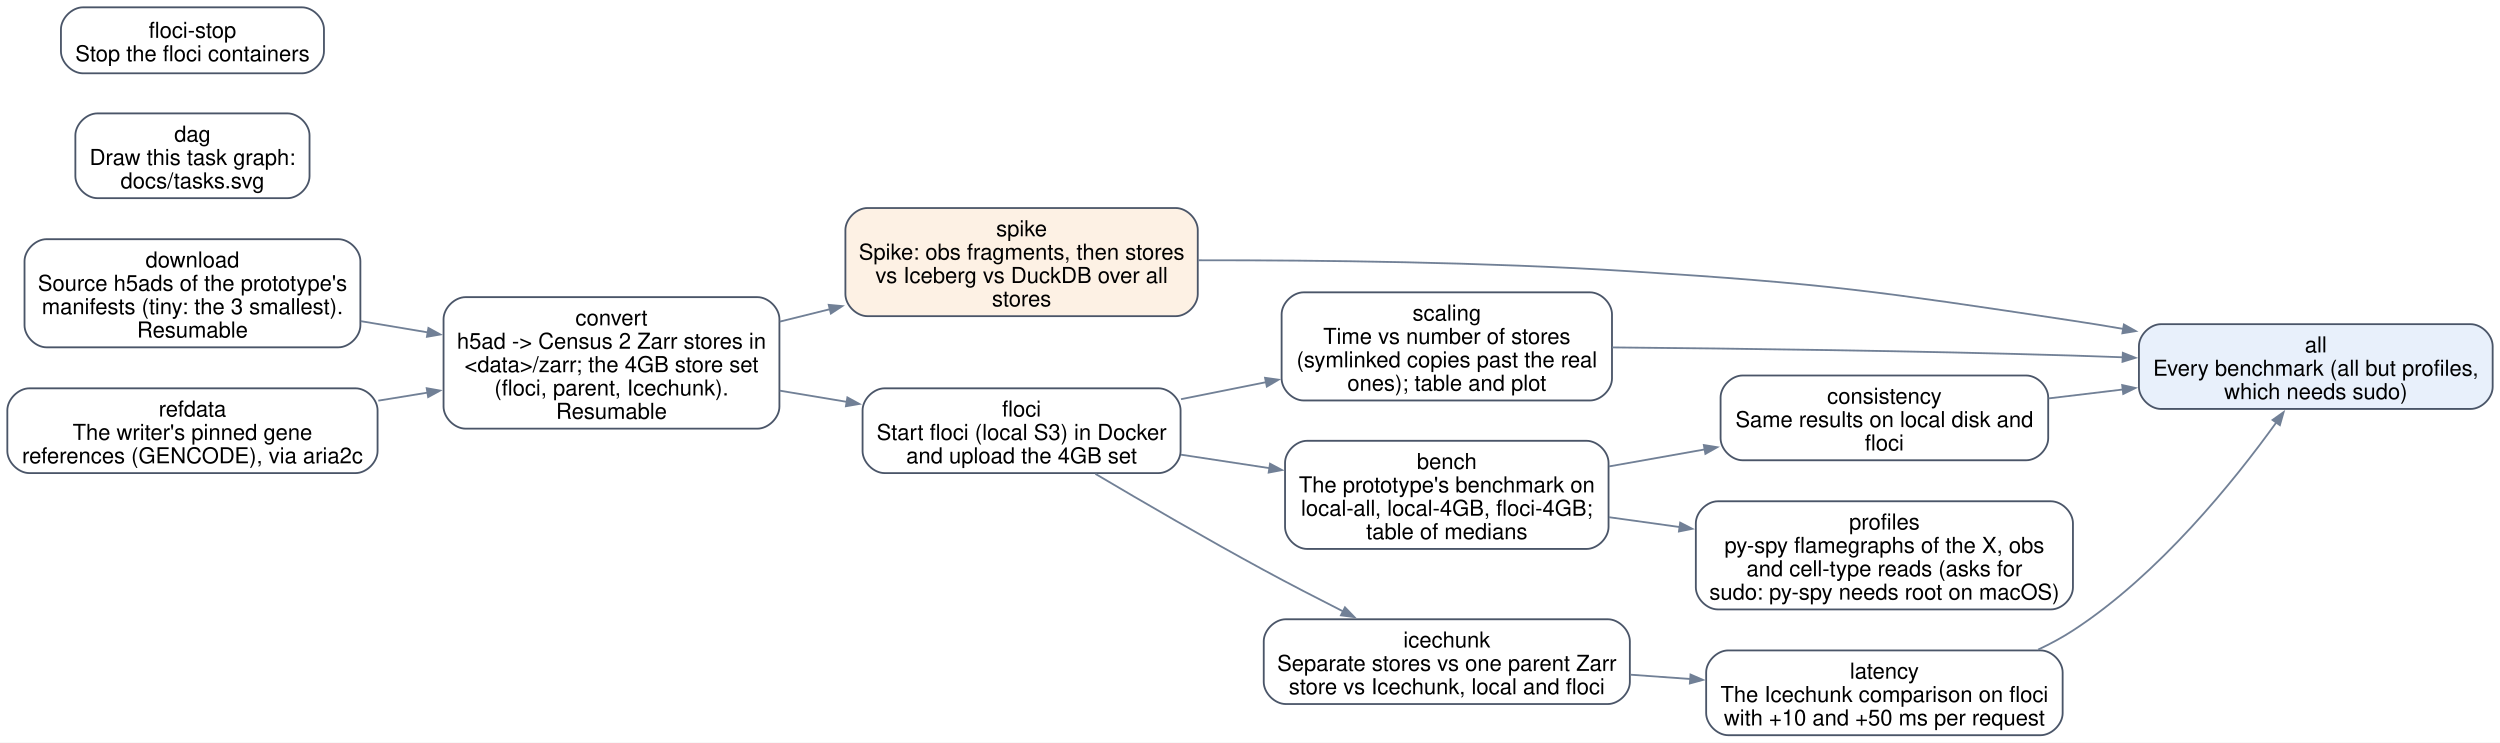
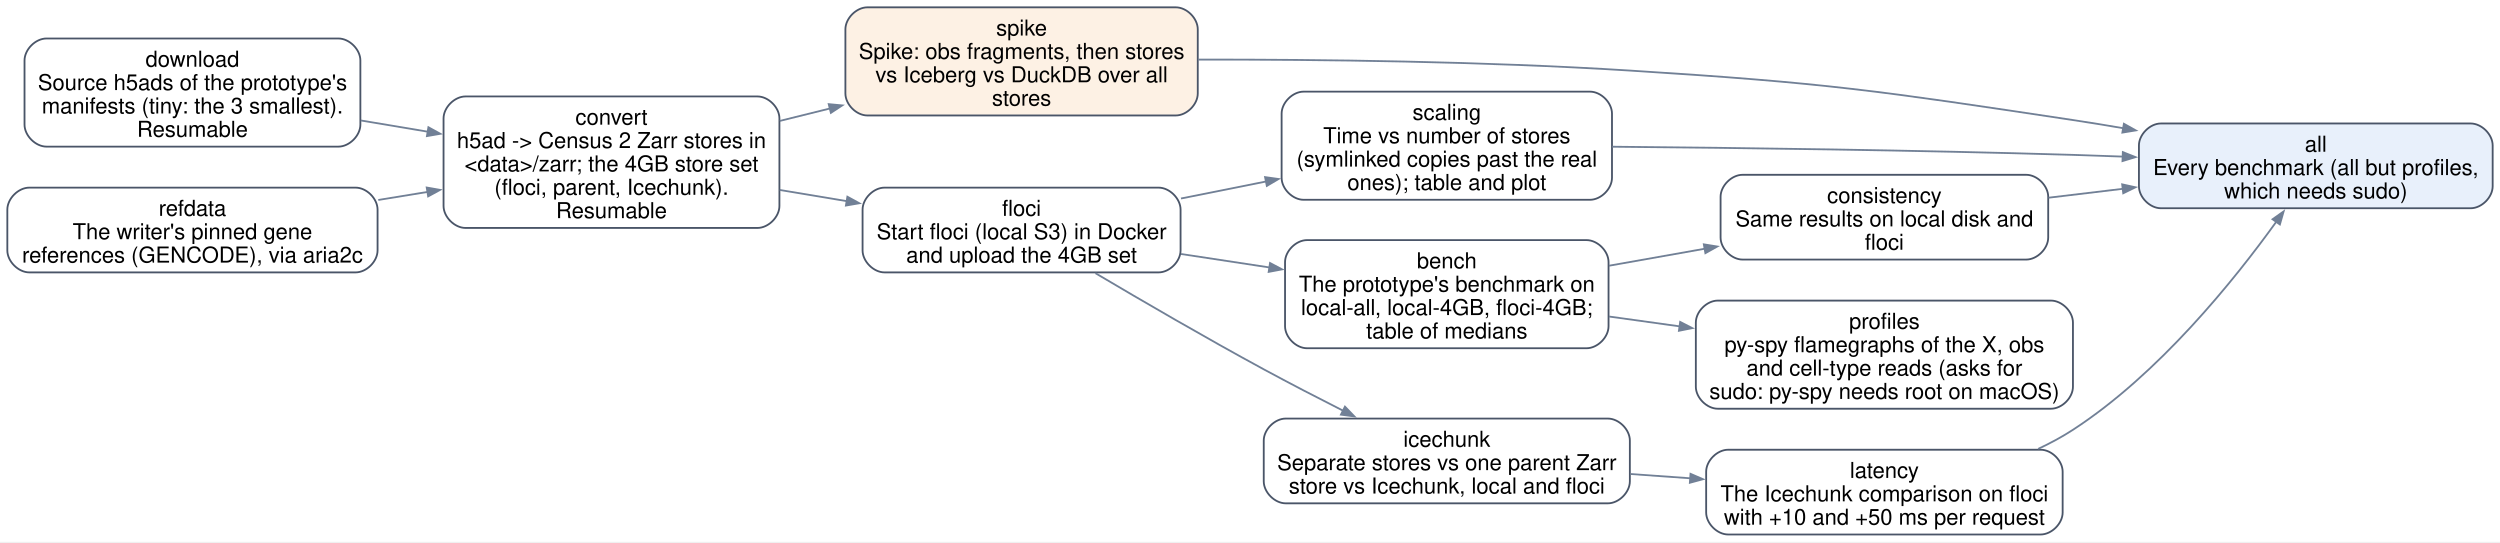
- <svg xmlns="http://www.w3.org/2000/svg" width="1364pt" height="405pt" viewBox="0.00 0.00 1364.00 405.00">
-   <g id="graph0" class="graph" transform="scale(1 1) rotate(0) translate(4 401.12)">
-     <polygon fill="#ffffff" stroke="none" points="-4,4 -4,-401.12 1360,-401.12 1360,4 -4,4" />
+ <svg xmlns="http://www.w3.org/2000/svg" width="1364pt" height="296pt" viewBox="0.00 0.00 1364.00 296.00">
+   <g id="graph0" class="graph" transform="scale(1 1) rotate(0) translate(4 291.62)">
+     <polygon fill="#ffffff" stroke="none" points="-4,4 -4,-291.62 1360,-291.62 1360,4 -4,4" />
    <g id="node1" class="node">
      <path fill="#e8f0fb" stroke="#4a5568" d="M1344,-224.25C1344,-224.25 1175,-224.25 1175,-224.25 1169,-224.25 1163,-218.25 1163,-212.25 1163,-212.25 1163,-190 1163,-190 1163,-184 1169,-178 1175,-178 1175,-178 1344,-178 1344,-178 1350,-178 1356,-184 1356,-190 1356,-190 1356,-212.25 1356,-212.25 1356,-218.25 1350,-224.25 1344,-224.25" />
      <text xml:space="preserve" text-anchor="middle" x="1259.5" y="-208.85" font-family="Helvetica,sans-Serif" font-size="12.00">all</text>
      <text xml:space="preserve" text-anchor="middle" x="1259.5" y="-196.1" font-family="Helvetica,sans-Serif" font-size="12.00">Every benchmark (all but profiles,</text>
      <text xml:space="preserve" text-anchor="middle" x="1259.5" y="-183.35" font-family="Helvetica,sans-Serif" font-size="12.00">which needs sudo)</text>
    </g>
    <g id="node2" class="node">
      <path fill="#ffffff" stroke="#4a5568" d="M1101.5,-196.25C1101.5,-196.25 946.75,-196.25 946.75,-196.25 940.75,-196.25 934.75,-190.25 934.75,-184.25 934.75,-184.25 934.75,-162 934.75,-162 934.75,-156 940.75,-150 946.75,-150 946.75,-150 1101.5,-150 1101.5,-150 1107.5,-150 1113.5,-156 1113.5,-162 1113.5,-162 1113.5,-184.25 1113.5,-184.25 1113.5,-190.25 1107.5,-196.25 1101.5,-196.25" />
      <text xml:space="preserve" text-anchor="middle" x="1024.12" y="-180.85" font-family="Helvetica,sans-Serif" font-size="12.00">consistency</text>
      <text xml:space="preserve" text-anchor="middle" x="1024.12" y="-168.1" font-family="Helvetica,sans-Serif" font-size="12.00">Same results on local disk and</text>
      <text xml:space="preserve" text-anchor="middle" x="1024.12" y="-155.35" font-family="Helvetica,sans-Serif" font-size="12.00">floci</text>
    </g>
    <g id="edge1" class="edge">
      <path fill="none" stroke="#718096" d="M1113.69,-183.75C1126.93,-185.34 1140.68,-186.99 1154.21,-188.61" />
      <polygon fill="#718096" stroke="#718096" points="1153.86,-191.04 1161.1,-189.44 1154.44,-186.17 1153.86,-191.04" />
    </g>
    <g id="node3" class="node">
      <path fill="#ffffff" stroke="#4a5568" d="M863.5,-241.62C863.5,-241.62 707.25,-241.62 707.25,-241.62 701.25,-241.62 695.25,-235.62 695.25,-229.62 695.25,-229.62 695.25,-194.62 695.25,-194.62 695.25,-188.62 701.25,-182.62 707.25,-182.62 707.25,-182.62 863.5,-182.62 863.5,-182.62 869.5,-182.62 875.5,-188.62 875.5,-194.62 875.5,-194.62 875.5,-229.62 875.5,-229.62 875.5,-235.62 869.5,-241.62 863.5,-241.62" />
      <text xml:space="preserve" text-anchor="middle" x="785.38" y="-226.22" font-family="Helvetica,sans-Serif" font-size="12.00">scaling</text>
      <text xml:space="preserve" text-anchor="middle" x="785.38" y="-213.47" font-family="Helvetica,sans-Serif" font-size="12.00">Time vs number of stores</text>
      <text xml:space="preserve" text-anchor="middle" x="785.38" y="-200.72" font-family="Helvetica,sans-Serif" font-size="12.00">(symlinked copies past the real</text>
      <text xml:space="preserve" text-anchor="middle" x="785.38" y="-187.97" font-family="Helvetica,sans-Serif" font-size="12.00">ones); table and plot</text>
    </g>
    <g id="edge2" class="edge">
      <path fill="none" stroke="#718096" d="M875.68,-211.57C944.4,-210.96 1041.73,-209.7 1127,-207.12 1135.83,-206.86 1145,-206.54 1154.19,-206.18" />
      <polygon fill="#718096" stroke="#718096" points="1154.22,-208.63 1161.12,-205.9 1154.03,-203.73 1154.22,-208.63" />
    </g>
    <g id="node4" class="node">
      <path fill="#ffffff" stroke="#4a5568" d="M1109.38,-46.25C1109.38,-46.25 938.88,-46.25 938.88,-46.25 932.88,-46.25 926.88,-40.25 926.88,-34.25 926.88,-34.25 926.88,-12 926.88,-12 926.88,-6 932.88,0 938.88,0 938.88,0 1109.38,0 1109.38,0 1115.38,0 1121.38,-6 1121.38,-12 1121.38,-12 1121.38,-34.25 1121.38,-34.25 1121.38,-40.25 1115.38,-46.25 1109.38,-46.25" />
      <text xml:space="preserve" text-anchor="middle" x="1024.12" y="-30.85" font-family="Helvetica,sans-Serif" font-size="12.00">latency</text>
      <text xml:space="preserve" text-anchor="middle" x="1024.12" y="-18.1" font-family="Helvetica,sans-Serif" font-size="12.00">The Icechunk comparison on floci</text>
      <text xml:space="preserve" text-anchor="middle" x="1024.12" y="-5.35" font-family="Helvetica,sans-Serif" font-size="12.00">with +10 and +50 ms per request</text>
    </g>
    <g id="edge3" class="edge">
      <path fill="none" stroke="#718096" d="M1108.01,-46.7C1114.64,-49.8 1121.06,-53.26 1127,-57.12 1173.77,-87.53 1214.81,-138.45 1238.13,-170.89" />
      <polygon fill="#718096" stroke="#718096" points="1235.9,-171.99 1241.95,-176.28 1239.9,-169.15 1235.9,-171.99" />
    </g>
    <g id="node5" class="node">
      <path fill="#fdf1e4" stroke="#4a5568" d="M637.5,-287.62C637.5,-287.62 469.25,-287.62 469.25,-287.62 463.25,-287.62 457.25,-281.62 457.25,-275.62 457.25,-275.62 457.25,-240.62 457.25,-240.62 457.25,-234.62 463.25,-228.62 469.25,-228.62 469.25,-228.62 637.5,-228.62 637.5,-228.62 643.5,-228.62 649.5,-234.62 649.5,-240.62 649.5,-240.62 649.5,-275.62 649.5,-275.62 649.5,-281.62 643.5,-287.62 637.5,-287.62" />
      <text xml:space="preserve" text-anchor="middle" x="553.38" y="-272.23" font-family="Helvetica,sans-Serif" font-size="12.00">spike</text>
      <text xml:space="preserve" text-anchor="middle" x="553.38" y="-259.48" font-family="Helvetica,sans-Serif" font-size="12.00">Spike: obs fragments, then stores</text>
      <text xml:space="preserve" text-anchor="middle" x="553.38" y="-246.72" font-family="Helvetica,sans-Serif" font-size="12.00">vs Iceberg vs DuckDB over all</text>
      <text xml:space="preserve" text-anchor="middle" x="553.38" y="-233.97" font-family="Helvetica,sans-Serif" font-size="12.00">stores</text>
    </g>
    <g id="edge4" class="edge">
      <path fill="none" stroke="#718096" d="M649.67,-259.11C715.83,-259.2 805.98,-258.14 885.25,-253.12 993.15,-246.3 1020.09,-242.23 1127,-226.12 1135.98,-224.77 1145.27,-223.25 1154.59,-221.64" />
      <polygon fill="#718096" stroke="#718096" points="1154.8,-224.09 1161.28,-220.47 1153.96,-219.27 1154.8,-224.09" />
    </g>
    <g id="node6" class="node">
      <path fill="#ffffff" stroke="#4a5568" d="M861.62,-160.62C861.62,-160.62 709.12,-160.62 709.12,-160.62 703.12,-160.62 697.12,-154.62 697.12,-148.62 697.12,-148.62 697.12,-113.62 697.12,-113.62 697.12,-107.62 703.12,-101.62 709.12,-101.62 709.12,-101.62 861.62,-101.62 861.62,-101.62 867.62,-101.62 873.62,-107.62 873.62,-113.62 873.62,-113.62 873.62,-148.62 873.62,-148.62 873.62,-154.62 867.62,-160.62 861.62,-160.62" />
      <text xml:space="preserve" text-anchor="middle" x="785.38" y="-145.22" font-family="Helvetica,sans-Serif" font-size="12.00">bench</text>
      <text xml:space="preserve" text-anchor="middle" x="785.38" y="-132.47" font-family="Helvetica,sans-Serif" font-size="12.00">The prototype's benchmark on</text>
      <text xml:space="preserve" text-anchor="middle" x="785.38" y="-119.72" font-family="Helvetica,sans-Serif" font-size="12.00">local-all, local-4GB, floci-4GB;</text>
      <text xml:space="preserve" text-anchor="middle" x="785.38" y="-106.97" font-family="Helvetica,sans-Serif" font-size="12.00">table of medians</text>
    </g>
    <g id="edge6" class="edge">
      <path fill="none" stroke="#718096" d="M873.86,-146.64C890.99,-149.68 909.06,-152.89 926.47,-155.98" />
      <polygon fill="#718096" stroke="#718096" points="925.61,-158.31 932.93,-157.12 926.46,-153.49 925.61,-158.31" />
    </g>
-     <g id="node14" class="node">
+     <g id="node12" class="node">
      <path fill="#ffffff" stroke="#4a5568" d="M1115,-127.62C1115,-127.62 933.25,-127.62 933.25,-127.62 927.25,-127.62 921.25,-121.62 921.25,-115.62 921.25,-115.62 921.25,-80.62 921.25,-80.62 921.25,-74.62 927.25,-68.62 933.25,-68.62 933.25,-68.62 1115,-68.62 1115,-68.62 1121,-68.62 1127,-74.62 1127,-80.62 1127,-80.62 1127,-115.62 1127,-115.62 1127,-121.62 1121,-127.62 1115,-127.62" />
      <text xml:space="preserve" text-anchor="middle" x="1024.12" y="-112.22" font-family="Helvetica,sans-Serif" font-size="12.00">profiles</text>
      <text xml:space="preserve" text-anchor="middle" x="1024.12" y="-99.47" font-family="Helvetica,sans-Serif" font-size="12.00">py-spy flamegraphs of the X, obs</text>
      <text xml:space="preserve" text-anchor="middle" x="1024.12" y="-86.72" font-family="Helvetica,sans-Serif" font-size="12.00">and cell-type reads (asks for</text>
      <text xml:space="preserve" text-anchor="middle" x="1024.12" y="-73.97" font-family="Helvetica,sans-Serif" font-size="12.00">sudo: py-spy needs root on macOS)</text>
    </g>
    <g id="edge12" class="edge">
      <path fill="none" stroke="#718096" d="M873.86,-118.93C886.51,-117.17 899.67,-115.33 912.7,-113.52" />
      <polygon fill="#718096" stroke="#718096" points="912.7,-115.99 919.3,-112.6 912.02,-111.14 912.7,-115.99" />
    </g>
    <g id="node7" class="node">
      <path fill="#ffffff" stroke="#4a5568" d="M628.12,-189.25C628.12,-189.25 478.62,-189.25 478.62,-189.25 472.62,-189.25 466.62,-183.25 466.62,-177.25 466.62,-177.25 466.62,-155 466.62,-155 466.62,-149 472.62,-143 478.62,-143 478.62,-143 628.12,-143 628.12,-143 634.12,-143 640.12,-149 640.12,-155 640.12,-155 640.12,-177.25 640.12,-177.25 640.12,-183.25 634.12,-189.25 628.12,-189.25" />
      <text xml:space="preserve" text-anchor="middle" x="553.38" y="-173.85" font-family="Helvetica,sans-Serif" font-size="12.00">floci</text>
      <text xml:space="preserve" text-anchor="middle" x="553.38" y="-161.1" font-family="Helvetica,sans-Serif" font-size="12.00">Start floci (local S3) in Docker</text>
      <text xml:space="preserve" text-anchor="middle" x="553.38" y="-148.35" font-family="Helvetica,sans-Serif" font-size="12.00">and upload the 4GB set</text>
    </g>
    <g id="edge13" class="edge">
      <path fill="none" stroke="#718096" d="M640.35,-183.32C655.56,-186.36 671.49,-189.55 686.99,-192.65" />
      <polygon fill="#718096" stroke="#718096" points="686.22,-194.99 693.57,-193.96 687.18,-190.19 686.22,-194.99" />
    </g>
    <g id="edge5" class="edge">
      <path fill="none" stroke="#718096" d="M640.35,-153.04C656.1,-150.65 672.63,-148.13 688.65,-145.69" />
      <polygon fill="#718096" stroke="#718096" points="688.93,-148.13 695.48,-144.65 688.19,-143.28 688.93,-148.13" />
    </g>
-     <g id="node13" class="node">
+     <g id="node11" class="node">
      <path fill="#ffffff" stroke="#4a5568" d="M873.25,-63.25C873.25,-63.25 697.5,-63.25 697.5,-63.25 691.5,-63.25 685.5,-57.25 685.5,-51.25 685.5,-51.25 685.5,-29 685.5,-29 685.5,-23 691.5,-17 697.5,-17 697.5,-17 873.25,-17 873.25,-17 879.25,-17 885.25,-23 885.25,-29 885.25,-29 885.25,-51.25 885.25,-51.25 885.25,-57.25 879.25,-63.25 873.25,-63.25" />
      <text xml:space="preserve" text-anchor="middle" x="785.38" y="-47.85" font-family="Helvetica,sans-Serif" font-size="12.00">icechunk</text>
      <text xml:space="preserve" text-anchor="middle" x="785.38" y="-35.1" font-family="Helvetica,sans-Serif" font-size="12.00">Separate stores vs one parent Zarr</text>
      <text xml:space="preserve" text-anchor="middle" x="785.38" y="-22.35" font-family="Helvetica,sans-Serif" font-size="12.00">store vs Icechunk, local and floci</text>
    </g>
    <g id="edge10" class="edge">
      <path fill="none" stroke="#718096" d="M593.64,-142.58C619.51,-127.26 654.27,-107.05 685.5,-90.12 699.47,-82.55 714.72,-74.66 728.97,-67.45" />
      <polygon fill="#718096" stroke="#718096" points="729.81,-69.76 734.96,-64.42 727.61,-65.39 729.81,-69.76" />
    </g>
    <g id="node8" class="node">
      <path fill="#ffffff" stroke="#4a5568" d="M409.25,-239C409.25,-239 250,-239 250,-239 244,-239 238,-233 238,-227 238,-227 238,-179.25 238,-179.25 238,-173.25 244,-167.25 250,-167.25 250,-167.25 409.25,-167.25 409.25,-167.25 415.25,-167.25 421.25,-173.25 421.25,-179.25 421.25,-179.25 421.25,-227 421.25,-227 421.25,-233 415.25,-239 409.25,-239" />
      <text xml:space="preserve" text-anchor="middle" x="329.62" y="-223.6" font-family="Helvetica,sans-Serif" font-size="12.00">convert</text>
      <text xml:space="preserve" text-anchor="middle" x="329.62" y="-210.85" font-family="Helvetica,sans-Serif" font-size="12.00">h5ad -&gt; Census 2 Zarr stores in</text>
      <text xml:space="preserve" text-anchor="middle" x="329.62" y="-198.1" font-family="Helvetica,sans-Serif" font-size="12.00">&lt;data&gt;/zarr; the 4GB store set</text>
      <text xml:space="preserve" text-anchor="middle" x="329.62" y="-185.35" font-family="Helvetica,sans-Serif" font-size="12.00">(floci, parent, Icechunk).</text>
      <text xml:space="preserve" text-anchor="middle" x="329.62" y="-172.6" font-family="Helvetica,sans-Serif" font-size="12.00">Resumable</text>
    </g>
    <g id="edge14" class="edge">
      <path fill="none" stroke="#718096" d="M421.46,-225.65C430.52,-227.9 439.78,-230.2 448.96,-232.47" />
      <polygon fill="#718096" stroke="#718096" points="448.15,-234.8 455.53,-234.11 449.33,-230.04 448.15,-234.8" />
    </g>
    <g id="edge9" class="edge">
      <path fill="none" stroke="#718096" d="M421.46,-187.97C433.51,-185.96 445.89,-183.89 458,-181.87" />
      <polygon fill="#718096" stroke="#718096" points="458.33,-184.3 464.84,-180.73 457.53,-179.47 458.33,-184.3" />
    </g>
    <g id="node9" class="node">
      <path fill="#ffffff" stroke="#4a5568" d="M180.62,-270.62C180.62,-270.62 21.37,-270.62 21.37,-270.62 15.37,-270.62 9.38,-264.62 9.38,-258.62 9.38,-258.62 9.38,-223.62 9.38,-223.62 9.38,-217.62 15.38,-211.62 21.38,-211.62 21.38,-211.62 180.62,-211.62 180.62,-211.62 186.62,-211.62 192.62,-217.62 192.62,-223.62 192.62,-223.62 192.62,-258.62 192.62,-258.62 192.62,-264.62 186.62,-270.62 180.62,-270.62" />
      <text xml:space="preserve" text-anchor="middle" x="101" y="-255.22" font-family="Helvetica,sans-Serif" font-size="12.00">download</text>
      <text xml:space="preserve" text-anchor="middle" x="101" y="-242.47" font-family="Helvetica,sans-Serif" font-size="12.00">Source h5ads of the prototype's</text>
      <text xml:space="preserve" text-anchor="middle" x="101" y="-229.72" font-family="Helvetica,sans-Serif" font-size="12.00">manifests (tiny: the 3 smallest).</text>
      <text xml:space="preserve" text-anchor="middle" x="101" y="-216.97" font-family="Helvetica,sans-Serif" font-size="12.00">Resumable</text>
    </g>
    <g id="edge7" class="edge">
      <path fill="none" stroke="#718096" d="M192.87,-225.89C204.88,-223.87 217.23,-221.8 229.37,-219.77" />
      <polygon fill="#718096" stroke="#718096" points="229.74,-222.19 236.24,-218.62 228.93,-217.36 229.74,-222.19" />
    </g>
    <g id="node10" class="node">
      <path fill="#ffffff" stroke="#4a5568" d="M190,-189.25C190,-189.25 12,-189.25 12,-189.25 6,-189.25 0,-183.25 0,-177.25 0,-177.25 0,-155 0,-155 0,-149 6,-143 12,-143 12,-143 190,-143 190,-143 196,-143 202,-149 202,-155 202,-155 202,-177.25 202,-177.25 202,-183.25 196,-189.25 190,-189.25" />
      <text xml:space="preserve" text-anchor="middle" x="101" y="-173.85" font-family="Helvetica,sans-Serif" font-size="12.00">refdata</text>
      <text xml:space="preserve" text-anchor="middle" x="101" y="-161.1" font-family="Helvetica,sans-Serif" font-size="12.00">The writer's pinned gene</text>
      <text xml:space="preserve" text-anchor="middle" x="101" y="-148.35" font-family="Helvetica,sans-Serif" font-size="12.00">references (GENCODE), via aria2c</text>
    </g>
    <g id="edge8" class="edge">
      <path fill="none" stroke="#718096" d="M202.39,-182.52C211.36,-183.98 220.45,-185.46 229.41,-186.93" />
      <polygon fill="#718096" stroke="#718096" points="228.81,-189.31 236.11,-188.02 229.6,-184.47 228.81,-189.31" />
    </g>
-     <g id="node11" class="node">
-       <path fill="#ffffff" stroke="#4a5568" d="M152.88,-339.25C152.88,-339.25 49.12,-339.25 49.12,-339.25 43.12,-339.25 37.12,-333.25 37.12,-327.25 37.12,-327.25 37.12,-305 37.12,-305 37.12,-299 43.12,-293 49.12,-293 49.12,-293 152.88,-293 152.88,-293 158.88,-293 164.88,-299 164.88,-305 164.88,-305 164.88,-327.25 164.88,-327.25 164.88,-333.25 158.88,-339.25 152.88,-339.25" />
-       <text xml:space="preserve" text-anchor="middle" x="101" y="-323.85" font-family="Helvetica,sans-Serif" font-size="12.00">dag</text>
-       <text xml:space="preserve" text-anchor="middle" x="101" y="-311.1" font-family="Helvetica,sans-Serif" font-size="12.00">Draw this task graph:</text>
-       <text xml:space="preserve" text-anchor="middle" x="101" y="-298.35" font-family="Helvetica,sans-Serif" font-size="12.00">docs/tasks.svg</text>
-     </g>
-     <g id="node12" class="node">
-       <path fill="#ffffff" stroke="#4a5568" d="M160.75,-397.12C160.75,-397.12 41.25,-397.12 41.25,-397.12 35.25,-397.12 29.25,-391.12 29.25,-385.12 29.25,-385.12 29.25,-373.12 29.25,-373.12 29.25,-367.12 35.25,-361.12 41.25,-361.12 41.25,-361.12 160.75,-361.12 160.75,-361.12 166.75,-361.12 172.75,-367.12 172.75,-373.12 172.75,-373.12 172.75,-385.12 172.75,-385.12 172.75,-391.12 166.75,-397.12 160.75,-397.12" />
-       <text xml:space="preserve" text-anchor="middle" x="101" y="-380.48" font-family="Helvetica,sans-Serif" font-size="12.00">floci-stop</text>
-       <text xml:space="preserve" text-anchor="middle" x="101" y="-367.73" font-family="Helvetica,sans-Serif" font-size="12.00">Stop the floci containers</text>
-     </g>
    <g id="edge11" class="edge">
      <path fill="none" stroke="#718096" d="M885.75,-32.99C896.54,-32.21 907.54,-31.42 918.4,-30.65" />
      <polygon fill="#718096" stroke="#718096" points="918.34,-33.11 925.15,-30.16 917.99,-28.22 918.34,-33.11" />
    </g>
  </g>
</svg>
